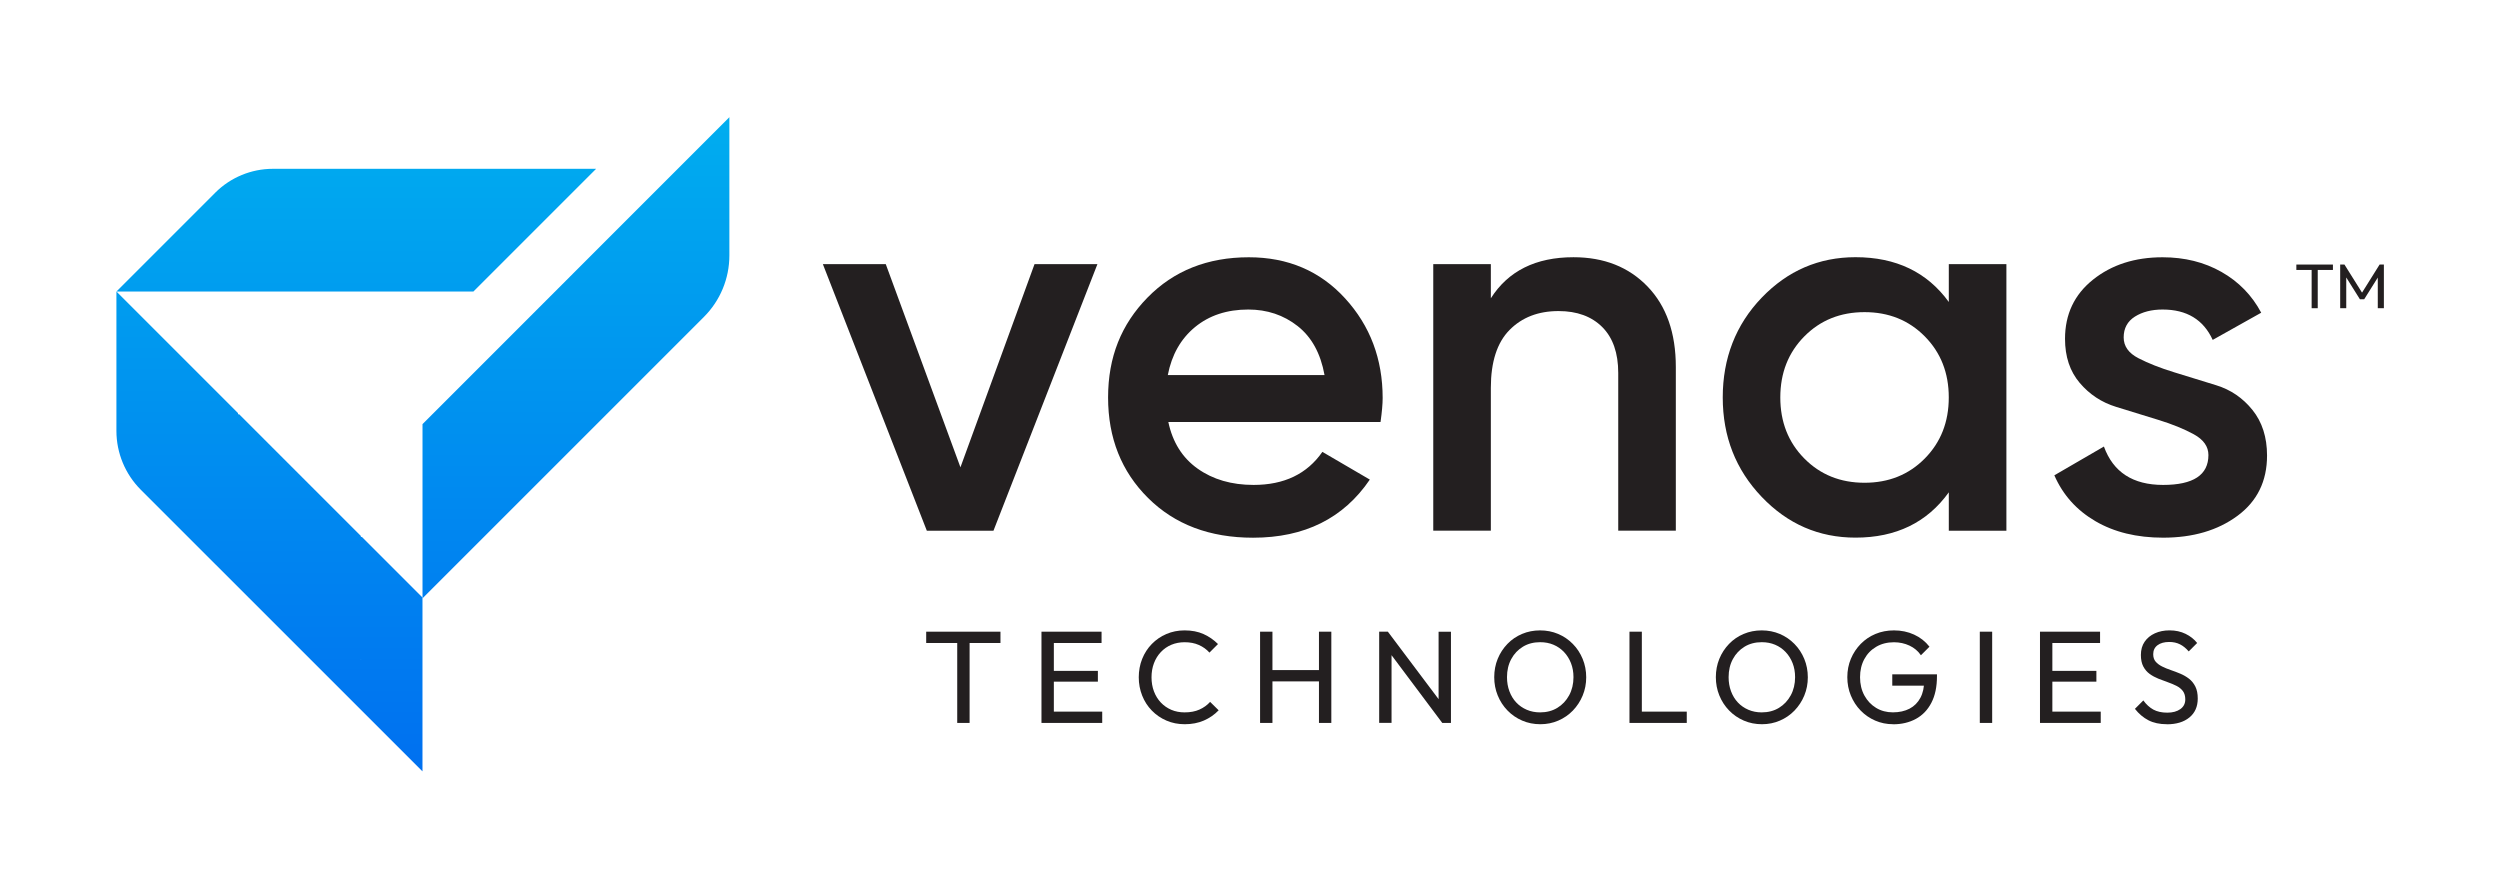
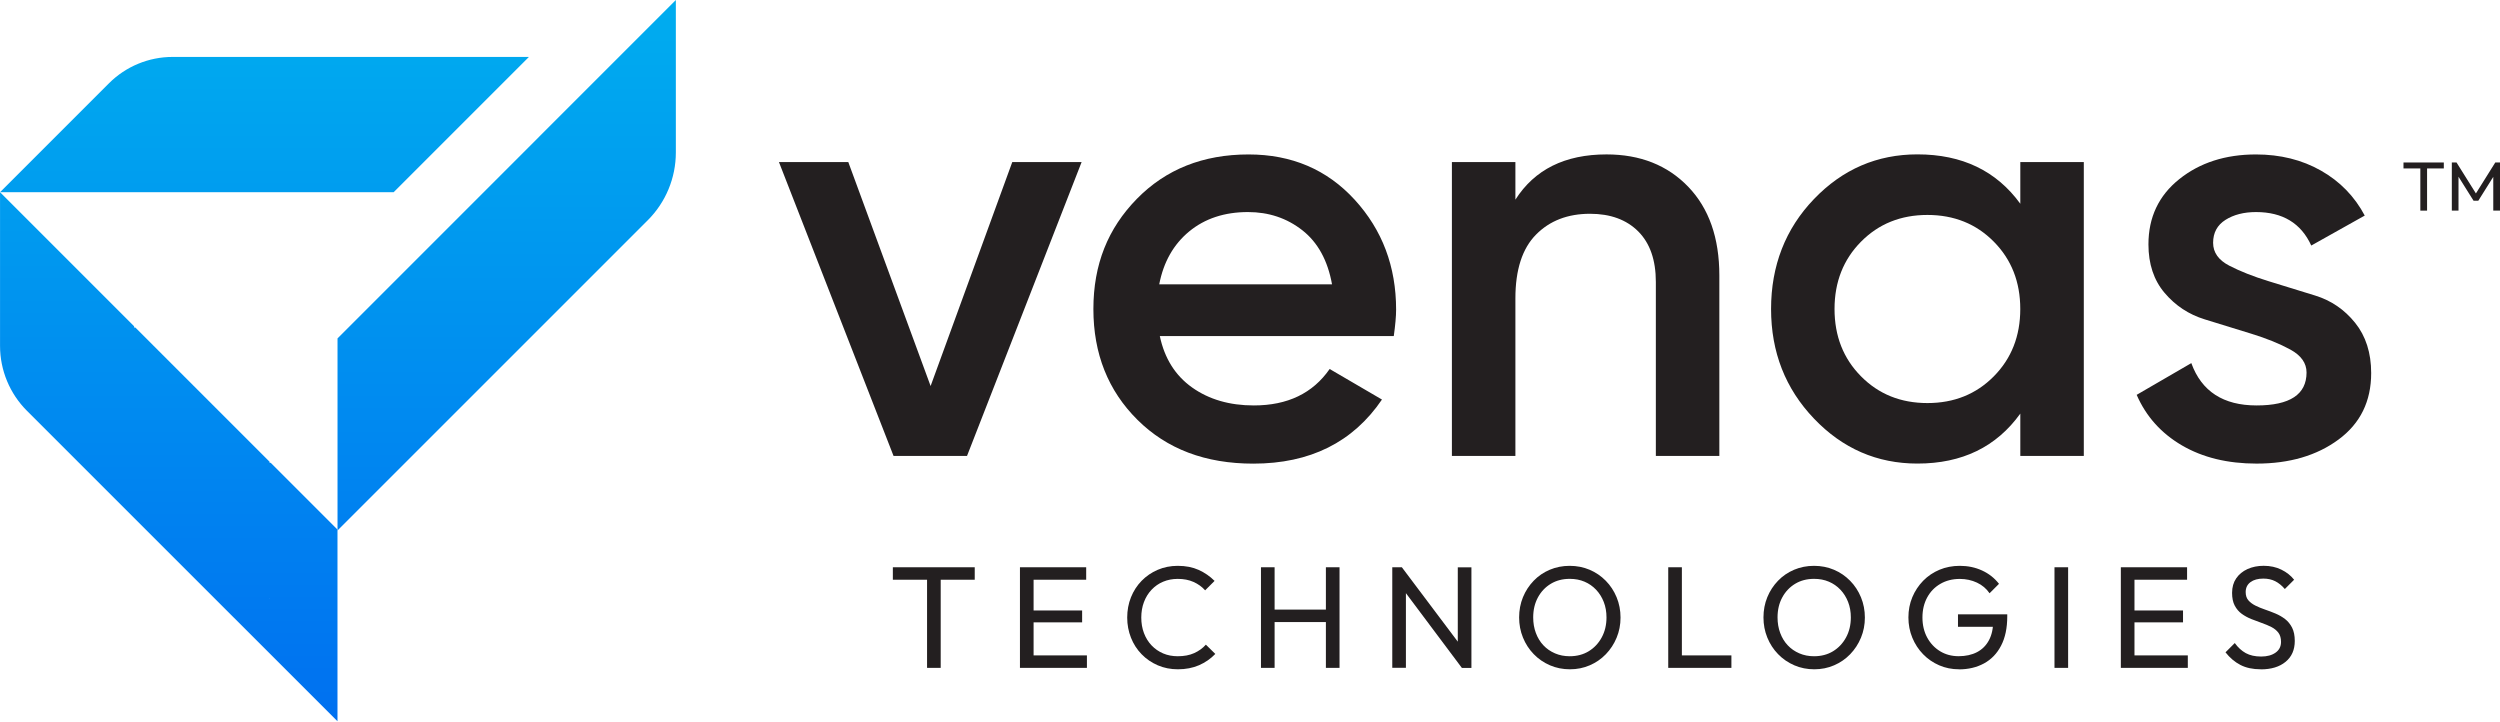
- <svg xmlns="http://www.w3.org/2000/svg" width="754" height="268" viewBox="0 0 754 268" fill="none">
-   <path d="M35.11 87.924L64.91 58.124C69.53 53.504 75.79 50.914 82.31 50.914H179.75V50.954L142.78 87.924H35.1H35.11Z" fill="url(#paint0_linear_301_1151)" />
-   <path d="M219.98 77.044C219.98 84.004 217.22 90.674 212.3 95.584L182.96 124.924H182.94V124.944L127.54 180.334L127.43 180.224V127.914L179.71 75.624L182.93 72.394L219.98 35.344V77.044Z" fill="url(#paint1_linear_301_1151)" />
-   <path d="M127.54 180.344L127.43 180.464V180.234L127.54 180.344Z" fill="url(#paint2_linear_301_1151)" />
-   <path d="M109.13 161.944H108.84V161.654L72.12 124.934H71.79V124.604L35.11 87.924V129.944C35.11 136.614 37.76 143.004 42.47 147.714L127.4 232.624L127.42 232.604V180.214L109.12 161.914V161.934L109.13 161.944ZM108.84 199.044V198.954H108.93L108.84 199.044Z" fill="url(#paint3_linear_301_1151)" />
-   <path d="M312.01 79.672H330.98L299.63 160.062H279.53L248.18 79.672H267.15L289.67 140.942L312.01 79.672Z" fill="#231F20" />
-   <path d="M352.369 127.274C353.659 133.384 356.599 138.074 361.209 141.344C365.819 144.614 371.449 146.254 378.089 146.254C387.309 146.254 394.219 142.934 398.829 136.284L413.139 144.644C405.209 156.324 393.469 162.174 377.929 162.174C364.849 162.174 354.299 158.184 346.259 150.194C338.219 142.214 334.199 132.104 334.199 119.884C334.199 107.664 338.169 97.834 346.099 89.734C354.029 81.644 364.209 77.594 376.649 77.594C388.439 77.594 398.119 81.724 405.669 89.974C413.229 98.234 417.009 108.254 417.009 120.044C417.009 121.874 416.789 124.284 416.369 127.284H352.379L352.369 127.274ZM352.209 113.124H399.479C398.299 106.584 395.589 101.654 391.359 98.334C387.119 95.014 382.169 93.354 376.489 93.354C370.059 93.354 364.699 95.124 360.409 98.654C356.119 102.194 353.389 107.014 352.209 113.124Z" fill="#231F20" />
-   <path d="M474.56 77.578C483.78 77.578 491.229 80.528 496.909 86.418C502.589 92.318 505.43 100.408 505.43 110.698V160.058H488.06V112.468C488.06 106.468 486.45 101.858 483.24 98.638C480.02 95.428 475.63 93.818 470.06 93.818C463.95 93.818 459.02 95.718 455.27 99.528C451.52 103.328 449.64 109.148 449.64 116.968V160.058H432.27V79.668H449.64V89.958C454.89 81.708 463.2 77.578 474.56 77.578Z" fill="#231F20" />
-   <path d="M587.76 79.67H605.13V160.06H587.76V148.48C581.22 157.59 571.84 162.15 559.62 162.15C548.58 162.15 539.14 158.05 531.32 149.85C523.49 141.65 519.58 131.66 519.58 119.86C519.58 108.06 523.49 97.94 531.32 89.79C539.14 81.64 548.58 77.57 559.62 77.57C571.84 77.57 581.22 82.07 587.76 91.08V79.66V79.67ZM544.18 138.28C549 143.16 555.06 145.6 562.35 145.6C569.64 145.6 575.7 143.16 580.52 138.28C585.34 133.4 587.75 127.27 587.75 119.87C587.75 112.47 585.34 106.34 580.52 101.46C575.7 96.58 569.64 94.14 562.35 94.14C555.06 94.14 549.01 96.58 544.18 101.46C539.36 106.34 536.94 112.47 536.94 119.87C536.94 127.27 539.35 133.4 544.18 138.28Z" fill="#231F20" />
-   <path d="M640.5 101.764C640.5 104.414 641.98 106.504 644.95 108.034C647.92 109.564 651.48 110.974 655.64 112.254C659.8 113.534 664.06 114.844 668.42 116.194C672.78 117.534 676.43 120.024 679.35 123.654C682.27 127.284 683.74 131.874 683.74 137.404C683.74 145.124 680.77 151.184 674.82 155.574C668.87 159.974 661.39 162.164 652.39 162.164C644.46 162.164 637.65 160.504 631.97 157.184C626.29 153.864 622.16 149.254 619.59 143.354L634.54 134.674C637.33 142.394 643.27 146.254 652.39 146.254C661.51 146.254 666.06 143.254 666.06 137.244C666.06 134.674 664.58 132.584 661.64 130.974C658.69 129.364 655.14 127.924 650.98 126.644C646.82 125.364 642.56 124.044 638.2 122.704C633.84 121.364 630.18 118.944 627.23 115.464C624.28 111.984 622.81 107.564 622.81 102.194C622.81 94.794 625.62 88.844 631.25 84.344C636.88 79.844 643.87 77.594 652.23 77.594C658.88 77.594 664.8 79.064 670 82.014C675.2 84.964 679.19 89.064 681.98 94.314L667.35 102.514C664.56 96.404 659.52 93.354 652.24 93.354C648.92 93.354 646.13 94.074 643.88 95.494C641.63 96.924 640.5 99.014 640.5 101.764Z" fill="#231F20" />
+ <svg xmlns="http://www.w3.org/2000/svg" fill="none" viewBox="35.1 35.34 683.88 197.28">
+   <path d="M35.11 87.923L64.91 58.123C69.53 53.503 75.79 50.913 82.31 50.913H179.75V50.953L142.78 87.923H35.1H35.11Z" fill="url(#paint0_linear_1_528)" />
+   <path d="M219.98 77.043C219.98 84.003 217.22 90.673 212.3 95.583L182.96 124.923H182.94V124.943L127.54 180.333L127.43 180.223V127.913L179.71 75.623L182.93 72.393L219.98 35.343V77.043Z" fill="url(#paint1_linear_1_528)" />
+   <path d="M127.54 180.343L127.43 180.463V180.233L127.54 180.343Z" fill="url(#paint2_linear_1_528)" />
+   <path d="M109.13 161.943H108.84V161.653L72.12 124.933H71.79V124.603L35.11 87.923V129.943C35.11 136.613 37.76 143.003 42.47 147.713L127.4 232.623L127.42 232.603V180.213L109.12 161.913V161.933L109.13 161.943ZM108.84 199.043V198.953H108.93L108.84 199.043Z" fill="url(#paint3_linear_1_528)" />
+   <path d="M312.01 79.669H330.98L299.63 160.059H279.53L248.18 79.669H267.15L289.67 140.939L312.01 79.669Z" fill="#231F20" />
+   <path d="M352.369 127.269C353.659 133.379 356.599 138.069 361.209 141.339C365.819 144.609 371.449 146.249 378.089 146.249C387.309 146.249 394.219 142.929 398.829 136.279L413.139 144.639C405.209 156.319 393.469 162.169 377.929 162.169C364.849 162.169 354.299 158.179 346.259 150.189C338.219 142.209 334.199 132.099 334.199 119.879C334.199 107.659 338.169 97.829 346.099 89.729C354.029 81.639 364.209 77.589 376.649 77.589C388.439 77.589 398.119 81.719 405.669 89.969C413.229 98.229 417.009 108.249 417.009 120.039C417.009 121.869 416.789 124.279 416.369 127.279H352.379L352.369 127.269ZM352.209 113.119H399.479C398.299 106.579 395.589 101.649 391.359 98.329C387.119 95.009 382.169 93.349 376.489 93.349C370.059 93.349 364.699 95.119 360.409 98.649C356.119 102.189 353.389 107.009 352.209 113.119Z" fill="#231F20" />
+   <path d="M474.56 77.579C483.78 77.579 491.229 80.529 496.909 86.419C502.589 92.319 505.43 100.409 505.43 110.699V160.059H488.06V112.469C488.06 106.469 486.45 101.859 483.24 98.639C480.02 95.429 475.63 93.819 470.06 93.819C463.95 93.819 459.02 95.719 455.27 99.529C451.52 103.329 449.64 109.149 449.64 116.969V160.059H432.27V79.669H449.64V89.959C454.89 81.709 463.2 77.579 474.56 77.579Z" fill="#231F20" />
+   <path d="M587.76 79.669H605.13V160.059H587.76V148.479C581.22 157.589 571.84 162.149 559.62 162.149C548.58 162.149 539.14 158.049 531.32 149.849C523.49 141.649 519.58 131.659 519.58 119.859C519.58 108.059 523.49 97.939 531.32 89.789C539.14 81.639 548.58 77.569 559.62 77.569C571.84 77.569 581.22 82.069 587.76 91.079V79.659V79.669ZM544.18 138.279C549 143.159 555.06 145.599 562.35 145.599C569.64 145.599 575.7 143.159 580.52 138.279C585.34 133.399 587.75 127.269 587.75 119.869C587.75 112.469 585.34 106.339 580.52 101.459C575.7 96.579 569.64 94.139 562.35 94.139C555.06 94.139 549.01 96.579 544.18 101.459C539.36 106.339 536.94 112.469 536.94 119.869C536.94 127.269 539.35 133.399 544.18 138.279Z" fill="#231F20" />
+   <path d="M640.5 101.759C640.5 104.409 641.98 106.499 644.95 108.029C647.92 109.559 651.48 110.969 655.64 112.249C659.8 113.529 664.06 114.839 668.42 116.189C672.78 117.529 676.43 120.019 679.35 123.649C682.27 127.279 683.74 131.869 683.74 137.399C683.74 145.119 680.77 151.179 674.82 155.569C668.87 159.969 661.39 162.159 652.39 162.159C644.46 162.159 637.65 160.499 631.97 157.179C626.29 153.859 622.16 149.249 619.59 143.349L634.54 134.669C637.33 142.389 643.27 146.249 652.39 146.249C661.51 146.249 666.06 143.249 666.06 137.239C666.06 134.669 664.58 132.579 661.64 130.969C658.69 129.359 655.14 127.919 650.98 126.639C646.82 125.359 642.56 124.039 638.2 122.699C633.84 121.359 630.18 118.939 627.23 115.459C624.28 111.979 622.81 107.559 622.81 102.189C622.81 94.789 625.62 88.839 631.25 84.339C636.88 79.839 643.87 77.589 652.23 77.589C658.88 77.589 664.8 79.059 670 82.009C675.2 84.959 679.19 89.059 681.98 94.309L667.35 102.509C664.56 96.399 659.52 93.349 652.24 93.349C648.92 93.349 646.13 94.069 643.88 95.489C641.63 96.919 640.5 99.009 640.5 101.759Z" fill="#231F20" />
  <path d="M279.34 193.926V190.516H301.74V193.926H279.34ZM288.7 218.036V191.316H292.43V218.036H288.7Z" fill="#231F20" />
  <path d="M314.109 218.036V190.516H317.839V218.036H314.109ZM316.649 193.926V190.516H332.229V193.926H316.649ZM316.649 205.586V202.336H331.119V205.586H316.649ZM316.649 218.036V214.626H332.429V218.036H316.649Z" fill="#231F20" />
-   <path d="M357.319 218.425C355.339 218.425 353.499 218.065 351.809 217.335C350.119 216.605 348.639 215.595 347.389 214.305C346.129 213.015 345.159 211.505 344.479 209.785C343.799 208.065 343.449 206.225 343.449 204.275C343.449 202.325 343.789 200.445 344.479 198.725C345.169 197.005 346.139 195.505 347.389 194.225C348.639 192.945 350.109 191.935 351.789 191.215C353.469 190.495 355.299 190.125 357.279 190.125C359.449 190.125 361.349 190.495 362.989 191.235C364.629 191.975 366.079 192.975 367.349 194.245L364.769 196.825C363.899 195.845 362.829 195.085 361.579 194.525C360.319 193.965 358.889 193.695 357.279 193.695C355.829 193.695 354.489 193.955 353.279 194.465C352.059 194.975 351.009 195.715 350.109 196.665C349.209 197.615 348.519 198.735 348.029 200.035C347.539 201.335 347.299 202.745 347.299 204.275C347.299 205.805 347.539 207.225 348.029 208.515C348.519 209.815 349.209 210.935 350.109 211.885C351.009 212.835 352.069 213.565 353.279 214.085C354.499 214.605 355.829 214.855 357.279 214.855C358.999 214.855 360.489 214.575 361.759 214.005C363.029 213.435 364.099 212.665 364.969 211.685L367.549 214.225C366.279 215.545 364.789 216.575 363.089 217.315C361.379 218.055 359.459 218.425 357.319 218.425Z" fill="#231F20" />
-   <path d="M380.039 218.036V190.516H383.769V218.036H380.039ZM382.579 205.506V202.096H398.719V205.506H382.579ZM397.799 218.036V190.516H401.529V218.036H397.799Z" fill="#231F20" />
-   <path d="M415.959 218.036V190.516H418.579L419.689 194.836V218.026H415.959V218.036ZM434.989 218.036L418.099 195.476L418.579 190.516L435.509 213.036L434.999 218.036H434.989ZM434.989 218.036L433.879 213.956V190.526H437.609V218.046H434.989V218.036Z" fill="#231F20" />
-   <path d="M464.57 218.425C462.61 218.425 460.79 218.065 459.1 217.335C457.41 216.605 455.93 215.595 454.66 214.285C453.39 212.975 452.41 211.465 451.71 209.745C451.01 208.025 450.66 206.185 450.66 204.235C450.66 202.285 451.01 200.405 451.71 198.705C452.41 196.995 453.39 195.505 454.64 194.205C455.89 192.905 457.36 191.905 459.04 191.195C460.72 190.485 462.54 190.125 464.49 190.125C466.44 190.125 468.26 190.485 469.94 191.195C471.62 191.905 473.09 192.915 474.36 194.205C475.63 195.495 476.62 197.005 477.33 198.725C478.04 200.445 478.4 202.295 478.4 204.275C478.4 206.255 478.04 208.065 477.33 209.785C476.62 211.505 475.63 213.005 474.38 214.305C473.12 215.605 471.66 216.615 469.98 217.335C468.3 218.065 466.5 218.425 464.57 218.425ZM464.49 214.855C466.47 214.855 468.21 214.395 469.7 213.485C471.19 212.575 472.38 211.315 473.25 209.715C474.12 208.115 474.56 206.285 474.56 204.225C474.56 202.695 474.31 201.285 473.81 200.005C473.31 198.725 472.61 197.605 471.71 196.655C470.81 195.705 469.75 194.965 468.54 194.455C467.32 193.935 465.98 193.685 464.5 193.685C462.54 193.685 460.82 194.135 459.33 195.035C457.84 195.935 456.66 197.175 455.8 198.765C454.94 200.355 454.51 202.175 454.51 204.235C454.51 205.765 454.75 207.185 455.24 208.495C455.73 209.805 456.41 210.925 457.3 211.865C458.18 212.805 459.24 213.535 460.47 214.065C461.7 214.595 463.04 214.855 464.49 214.855Z" fill="#231F20" />
-   <path d="M491.449 218.036V190.516H495.179V218.036H491.449ZM493.979 218.036V214.626H508.729V218.036H493.979Z" fill="#231F20" />
-   <path d="M531.41 218.425C529.45 218.425 527.63 218.065 525.94 217.335C524.25 216.605 522.77 215.595 521.5 214.285C520.23 212.975 519.25 211.465 518.55 209.745C517.85 208.025 517.5 206.185 517.5 204.235C517.5 202.285 517.85 200.405 518.55 198.705C519.25 196.995 520.23 195.505 521.48 194.205C522.73 192.905 524.2 191.905 525.88 191.195C527.56 190.485 529.38 190.125 531.33 190.125C533.28 190.125 535.1 190.485 536.78 191.195C538.46 191.905 539.93 192.915 541.2 194.205C542.47 195.495 543.46 197.005 544.17 198.725C544.88 200.445 545.24 202.295 545.24 204.275C545.24 206.255 544.88 208.065 544.17 209.785C543.46 211.505 542.47 213.005 541.22 214.305C539.96 215.605 538.5 216.615 536.82 217.335C535.14 218.065 533.34 218.425 531.41 218.425ZM531.33 214.855C533.31 214.855 535.05 214.395 536.54 213.485C538.03 212.575 539.22 211.315 540.09 209.715C540.96 208.115 541.4 206.285 541.4 204.225C541.4 202.695 541.15 201.285 540.65 200.005C540.15 198.725 539.45 197.605 538.55 196.655C537.65 195.705 536.59 194.965 535.38 194.455C534.16 193.935 532.82 193.685 531.34 193.685C529.38 193.685 527.66 194.135 526.17 195.035C524.68 195.935 523.5 197.175 522.64 198.765C521.78 200.355 521.35 202.175 521.35 204.235C521.35 205.765 521.59 207.185 522.08 208.495C522.57 209.805 523.25 210.925 524.14 211.865C525.02 212.805 526.08 213.535 527.31 214.065C528.54 214.595 529.88 214.855 531.33 214.855Z" fill="#231F20" />
-   <path d="M570.98 218.425C569.05 218.425 567.25 218.065 565.57 217.335C563.89 216.605 562.42 215.595 561.17 214.305C559.91 213.015 558.93 211.505 558.22 209.785C557.51 208.065 557.15 206.215 557.15 204.235C557.15 202.255 557.51 200.405 558.22 198.705C558.93 197.005 559.93 195.505 561.19 194.205C562.46 192.915 563.95 191.905 565.65 191.195C567.35 190.485 569.21 190.125 571.22 190.125C573.41 190.125 575.44 190.545 577.29 191.395C579.14 192.245 580.69 193.455 581.93 195.045L579.35 197.625C578.48 196.355 577.33 195.385 575.9 194.715C574.47 194.045 572.91 193.705 571.22 193.705C569.21 193.705 567.43 194.155 565.89 195.055C564.34 195.955 563.14 197.195 562.28 198.785C561.42 200.375 560.99 202.195 560.99 204.255C560.99 206.315 561.43 208.175 562.3 209.765C563.17 211.355 564.35 212.595 565.83 213.495C567.31 214.395 569 214.845 570.9 214.845C572.8 214.845 574.5 214.475 575.92 213.735C577.33 212.995 578.42 211.905 579.19 210.465C579.96 209.025 580.34 207.265 580.34 205.175L582.6 206.795H570.71V203.385H584.19V203.935C584.19 207.135 583.63 209.805 582.5 211.965C581.38 214.125 579.82 215.735 577.82 216.825C575.82 217.905 573.54 218.445 570.98 218.445V218.425Z" fill="#231F20" />
+   <path d="M357.32 218.426C355.34 218.426 353.5 218.066 351.81 217.336C350.12 216.606 348.64 215.596 347.39 214.306C346.13 213.016 345.16 211.506 344.48 209.786C343.8 208.066 343.45 206.226 343.45 204.276C343.45 202.326 343.79 200.446 344.48 198.726C345.17 197.006 346.14 195.506 347.39 194.226C348.64 192.946 350.11 191.936 351.79 191.216C353.47 190.496 355.3 190.126 357.28 190.126C359.45 190.126 361.35 190.496 362.99 191.236C364.63 191.976 366.08 192.976 367.35 194.246L364.77 196.826C363.9 195.846 362.83 195.086 361.58 194.526C360.32 193.966 358.89 193.696 357.28 193.696C355.83 193.696 354.49 193.956 353.28 194.466C352.06 194.976 351.01 195.716 350.11 196.666C349.21 197.616 348.52 198.736 348.03 200.036C347.54 201.336 347.3 202.746 347.3 204.276C347.3 205.806 347.54 207.226 348.03 208.516C348.52 209.816 349.21 210.936 350.11 211.886C351.01 212.836 352.07 213.566 353.28 214.086C354.5 214.606 355.83 214.856 357.28 214.856C359 214.856 360.49 214.576 361.76 214.006C363.03 213.436 364.1 212.666 364.97 211.686L367.55 214.226C366.28 215.546 364.79 216.576 363.09 217.316C361.38 218.056 359.46 218.426 357.32 218.426Z" fill="#231F20" />
+   <path d="M380.04 218.036V190.516H383.77V218.036H380.04ZM382.58 205.506V202.096H398.72V205.506H382.58ZM397.8 218.036V190.516H401.53V218.036H397.8Z" fill="#231F20" />
+   <path d="M415.96 218.036V190.516H418.58L419.69 194.836V218.026H415.96V218.036ZM434.99 218.036L418.1 195.476L418.58 190.516L435.51 213.036L435 218.036H434.99ZM434.99 218.036L433.88 213.956V190.526H437.61V218.046H434.99V218.036Z" fill="#231F20" />
+   <path d="M464.57 218.426C462.61 218.426 460.79 218.066 459.1 217.336C457.41 216.606 455.93 215.596 454.66 214.286C453.39 212.976 452.41 211.466 451.71 209.746C451.01 208.026 450.66 206.186 450.66 204.236C450.66 202.286 451.01 200.406 451.71 198.706C452.41 196.996 453.39 195.506 454.64 194.206C455.89 192.906 457.36 191.906 459.04 191.196C460.72 190.486 462.54 190.126 464.49 190.126C466.44 190.126 468.26 190.486 469.94 191.196C471.62 191.906 473.09 192.916 474.36 194.206C475.63 195.496 476.62 197.006 477.33 198.726C478.04 200.446 478.4 202.296 478.4 204.276C478.4 206.256 478.04 208.066 477.33 209.786C476.62 211.506 475.63 213.006 474.38 214.306C473.12 215.606 471.66 216.616 469.98 217.336C468.3 218.066 466.5 218.426 464.57 218.426ZM464.49 214.856C466.47 214.856 468.21 214.396 469.7 213.486C471.19 212.576 472.38 211.316 473.25 209.716C474.12 208.116 474.56 206.286 474.56 204.226C474.56 202.696 474.31 201.286 473.81 200.006C473.31 198.726 472.61 197.606 471.71 196.656C470.81 195.706 469.75 194.966 468.54 194.456C467.32 193.936 465.98 193.686 464.5 193.686C462.54 193.686 460.82 194.136 459.33 195.036C457.84 195.936 456.66 197.176 455.8 198.766C454.94 200.356 454.51 202.176 454.51 204.236C454.51 205.766 454.75 207.186 455.24 208.496C455.73 209.806 456.41 210.926 457.3 211.866C458.18 212.806 459.24 213.536 460.47 214.066C461.7 214.596 463.04 214.856 464.49 214.856Z" fill="#231F20" />
+   <path d="M491.45 218.036V190.516H495.18V218.036H491.45ZM493.98 218.036V214.626H508.73V218.036H493.98Z" fill="#231F20" />
+   <path d="M531.41 218.426C529.45 218.426 527.63 218.066 525.94 217.336C524.25 216.606 522.77 215.596 521.5 214.286C520.23 212.976 519.25 211.466 518.55 209.746C517.85 208.026 517.5 206.186 517.5 204.236C517.5 202.286 517.85 200.406 518.55 198.706C519.25 196.996 520.23 195.506 521.48 194.206C522.73 192.906 524.2 191.906 525.88 191.196C527.56 190.486 529.38 190.126 531.33 190.126C533.28 190.126 535.1 190.486 536.78 191.196C538.46 191.906 539.93 192.916 541.2 194.206C542.47 195.496 543.46 197.006 544.17 198.726C544.88 200.446 545.24 202.296 545.24 204.276C545.24 206.256 544.88 208.066 544.17 209.786C543.46 211.506 542.47 213.006 541.22 214.306C539.96 215.606 538.5 216.616 536.82 217.336C535.14 218.066 533.34 218.426 531.41 218.426ZM531.33 214.856C533.31 214.856 535.05 214.396 536.54 213.486C538.03 212.576 539.22 211.316 540.09 209.716C540.96 208.116 541.4 206.286 541.4 204.226C541.4 202.696 541.15 201.286 540.65 200.006C540.15 198.726 539.45 197.606 538.55 196.656C537.65 195.706 536.59 194.966 535.38 194.456C534.16 193.936 532.82 193.686 531.34 193.686C529.38 193.686 527.66 194.136 526.17 195.036C524.68 195.936 523.5 197.176 522.64 198.766C521.78 200.356 521.35 202.176 521.35 204.236C521.35 205.766 521.59 207.186 522.08 208.496C522.57 209.806 523.25 210.926 524.14 211.866C525.02 212.806 526.08 213.536 527.31 214.066C528.54 214.596 529.88 214.856 531.33 214.856Z" fill="#231F20" />
+   <path d="M570.979 218.426C569.049 218.426 567.249 218.066 565.569 217.336C563.889 216.606 562.419 215.596 561.169 214.306C559.909 213.016 558.929 211.506 558.219 209.786C557.509 208.066 557.149 206.216 557.149 204.236C557.149 202.256 557.509 200.406 558.219 198.706C558.929 197.006 559.929 195.506 561.189 194.206C562.459 192.916 563.949 191.906 565.649 191.196C567.349 190.486 569.209 190.126 571.219 190.126C573.409 190.126 575.439 190.546 577.289 191.396C579.139 192.246 580.689 193.456 581.929 195.046L579.349 197.626C578.479 196.356 577.329 195.386 575.899 194.716C574.469 194.046 572.909 193.706 571.219 193.706C569.209 193.706 567.429 194.156 565.889 195.056C564.339 195.956 563.139 197.196 562.279 198.786C561.419 200.376 560.989 202.196 560.989 204.256C560.989 206.316 561.429 208.176 562.299 209.766C563.169 211.356 564.349 212.596 565.829 213.496C567.309 214.396 568.999 214.846 570.899 214.846C572.799 214.846 574.499 214.476 575.919 213.736C577.329 212.996 578.419 211.906 579.189 210.466C579.959 209.026 580.339 207.266 580.339 205.176L582.599 206.796H570.709V203.386H584.189V203.936C584.189 207.136 583.629 209.806 582.499 211.966C581.379 214.126 579.819 215.736 577.819 216.826C575.819 217.906 573.539 218.446 570.979 218.446V218.426Z" fill="#231F20" />
  <path d="M597.109 218.036V190.516H600.839V218.036H597.109Z" fill="#231F20" />
  <path d="M615.26 218.036V190.516H618.99V218.036H615.26ZM617.8 193.926V190.516H633.38V193.926H617.8ZM617.8 205.586V202.336H632.27V205.586H617.8ZM617.8 218.036V214.626H633.58V218.036H617.8Z" fill="#231F20" />
-   <path d="M653.521 218.427C651.351 218.427 649.501 218.027 647.971 217.237C646.441 216.447 645.081 215.297 643.891 213.787L646.431 211.247C647.301 212.467 648.311 213.377 649.441 214.007C650.581 214.627 651.981 214.937 653.641 214.937C655.301 214.937 656.591 214.577 657.591 213.867C658.591 213.157 659.081 212.177 659.081 210.937C659.081 209.907 658.841 209.077 658.371 208.437C657.891 207.807 657.251 207.277 656.451 206.867C655.641 206.457 654.761 206.087 653.811 205.757C652.861 205.427 651.911 205.067 650.961 204.687C650.011 204.307 649.131 203.827 648.341 203.257C647.551 202.687 646.911 201.937 646.421 201.017C645.931 200.097 645.691 198.927 645.691 197.527C645.691 195.967 646.071 194.637 646.821 193.547C647.571 192.447 648.601 191.607 649.911 191.007C651.221 190.417 652.691 190.117 654.331 190.117C656.131 190.117 657.741 190.467 659.171 191.167C660.601 191.867 661.761 192.787 662.661 193.927L660.121 196.467C659.301 195.517 658.421 194.797 657.481 194.327C656.541 193.857 655.471 193.617 654.251 193.617C652.771 193.617 651.591 193.937 650.721 194.587C649.851 195.237 649.411 196.137 649.411 197.307C649.411 198.237 649.651 198.977 650.141 199.547C650.631 200.117 651.271 200.597 652.061 200.997C652.851 201.397 653.731 201.757 654.701 202.087C655.661 202.417 656.621 202.777 657.571 203.177C658.521 203.577 659.391 204.077 660.191 204.687C660.981 205.297 661.621 206.087 662.111 207.047C662.601 208.017 662.841 209.227 662.841 210.677C662.841 213.107 662.001 215.017 660.321 216.387C658.641 217.767 656.381 218.447 653.521 218.447V218.427Z" fill="#231F20" />
-   <path d="M692.58 81.419V79.789H703.61V81.419H692.58ZM697.19 92.959V80.169H699.03V92.959H697.19Z" fill="#231F20" />
-   <path d="M705.799 92.959V79.789H707.089L712.829 88.959H711.949L717.689 79.789H718.979V92.959H717.139V82.919L717.569 83.029L713.039 90.259H711.749L707.219 83.029L707.629 82.919V92.959H705.789H705.799Z" fill="#231F20" />
+   <path d="M653.52 218.426C651.35 218.426 649.5 218.026 647.97 217.236C646.44 216.446 645.08 215.296 643.89 213.786L646.43 211.246C647.3 212.466 648.31 213.376 649.44 214.006C650.58 214.626 651.98 214.936 653.64 214.936C655.3 214.936 656.59 214.576 657.59 213.866C658.59 213.156 659.08 212.176 659.08 210.936C659.08 209.906 658.84 209.076 658.37 208.436C657.89 207.806 657.25 207.276 656.45 206.866C655.64 206.456 654.76 206.086 653.81 205.756C652.86 205.426 651.91 205.066 650.96 204.686C650.01 204.306 649.13 203.826 648.34 203.256C647.55 202.686 646.91 201.936 646.42 201.016C645.93 200.096 645.69 198.926 645.69 197.526C645.69 195.966 646.07 194.636 646.82 193.546C647.57 192.446 648.6 191.606 649.91 191.006C651.22 190.416 652.69 190.116 654.33 190.116C656.13 190.116 657.74 190.466 659.17 191.166C660.6 191.866 661.76 192.786 662.66 193.926L660.12 196.466C659.3 195.516 658.42 194.796 657.48 194.326C656.54 193.856 655.47 193.616 654.25 193.616C652.77 193.616 651.59 193.936 650.72 194.586C649.85 195.236 649.41 196.136 649.41 197.306C649.41 198.236 649.65 198.976 650.14 199.546C650.63 200.116 651.27 200.596 652.06 200.996C652.85 201.396 653.73 201.756 654.7 202.086C655.66 202.416 656.62 202.776 657.57 203.176C658.52 203.576 659.39 204.076 660.19 204.686C660.98 205.296 661.62 206.086 662.11 207.046C662.6 208.016 662.84 209.226 662.84 210.676C662.84 213.106 662 215.016 660.32 216.386C658.64 217.766 656.38 218.446 653.52 218.446V218.426Z" fill="#231F20" />
+   <path d="M692.58 81.418V79.788H703.61V81.418H692.58ZM697.19 92.958V80.168H699.03V92.958H697.19Z" fill="#231F20" />
+   <path d="M705.8 92.958V79.788H707.09L712.83 88.958H711.95L717.69 79.788H718.98V92.958H717.14V82.918L717.57 83.028L713.04 90.258H711.75L707.22 83.028L707.63 82.918V92.958H705.79H705.8Z" fill="#231F20" />
  <defs>
-     <linearGradient id="paint0_linear_301_1151" x1="127.54" y1="35.344" x2="127.54" y2="232.624" gradientUnits="userSpaceOnUse">
+     <linearGradient id="paint0_linear_1_528" x1="127.54" y1="35.343" x2="127.54" y2="232.623" gradientUnits="userSpaceOnUse">
      <stop stop-color="#00ADEF" />
      <stop offset="1" stop-color="#0070F0" />
    </linearGradient>
-     <linearGradient id="paint1_linear_301_1151" x1="127.54" y1="35.344" x2="127.54" y2="232.624" gradientUnits="userSpaceOnUse">
+     <linearGradient id="paint1_linear_1_528" x1="127.54" y1="35.343" x2="127.54" y2="232.623" gradientUnits="userSpaceOnUse">
      <stop stop-color="#00ADEF" />
      <stop offset="1" stop-color="#0070F0" />
    </linearGradient>
-     <linearGradient id="paint2_linear_301_1151" x1="127.54" y1="35.344" x2="127.54" y2="232.624" gradientUnits="userSpaceOnUse">
+     <linearGradient id="paint2_linear_1_528" x1="127.54" y1="35.343" x2="127.54" y2="232.623" gradientUnits="userSpaceOnUse">
      <stop stop-color="#00ADEF" />
      <stop offset="1" stop-color="#0070F0" />
    </linearGradient>
-     <linearGradient id="paint3_linear_301_1151" x1="127.54" y1="35.344" x2="127.54" y2="232.624" gradientUnits="userSpaceOnUse">
+     <linearGradient id="paint3_linear_1_528" x1="127.54" y1="35.343" x2="127.54" y2="232.623" gradientUnits="userSpaceOnUse">
      <stop stop-color="#00ADEF" />
      <stop offset="1" stop-color="#0070F0" />
    </linearGradient>
  </defs>
</svg>
